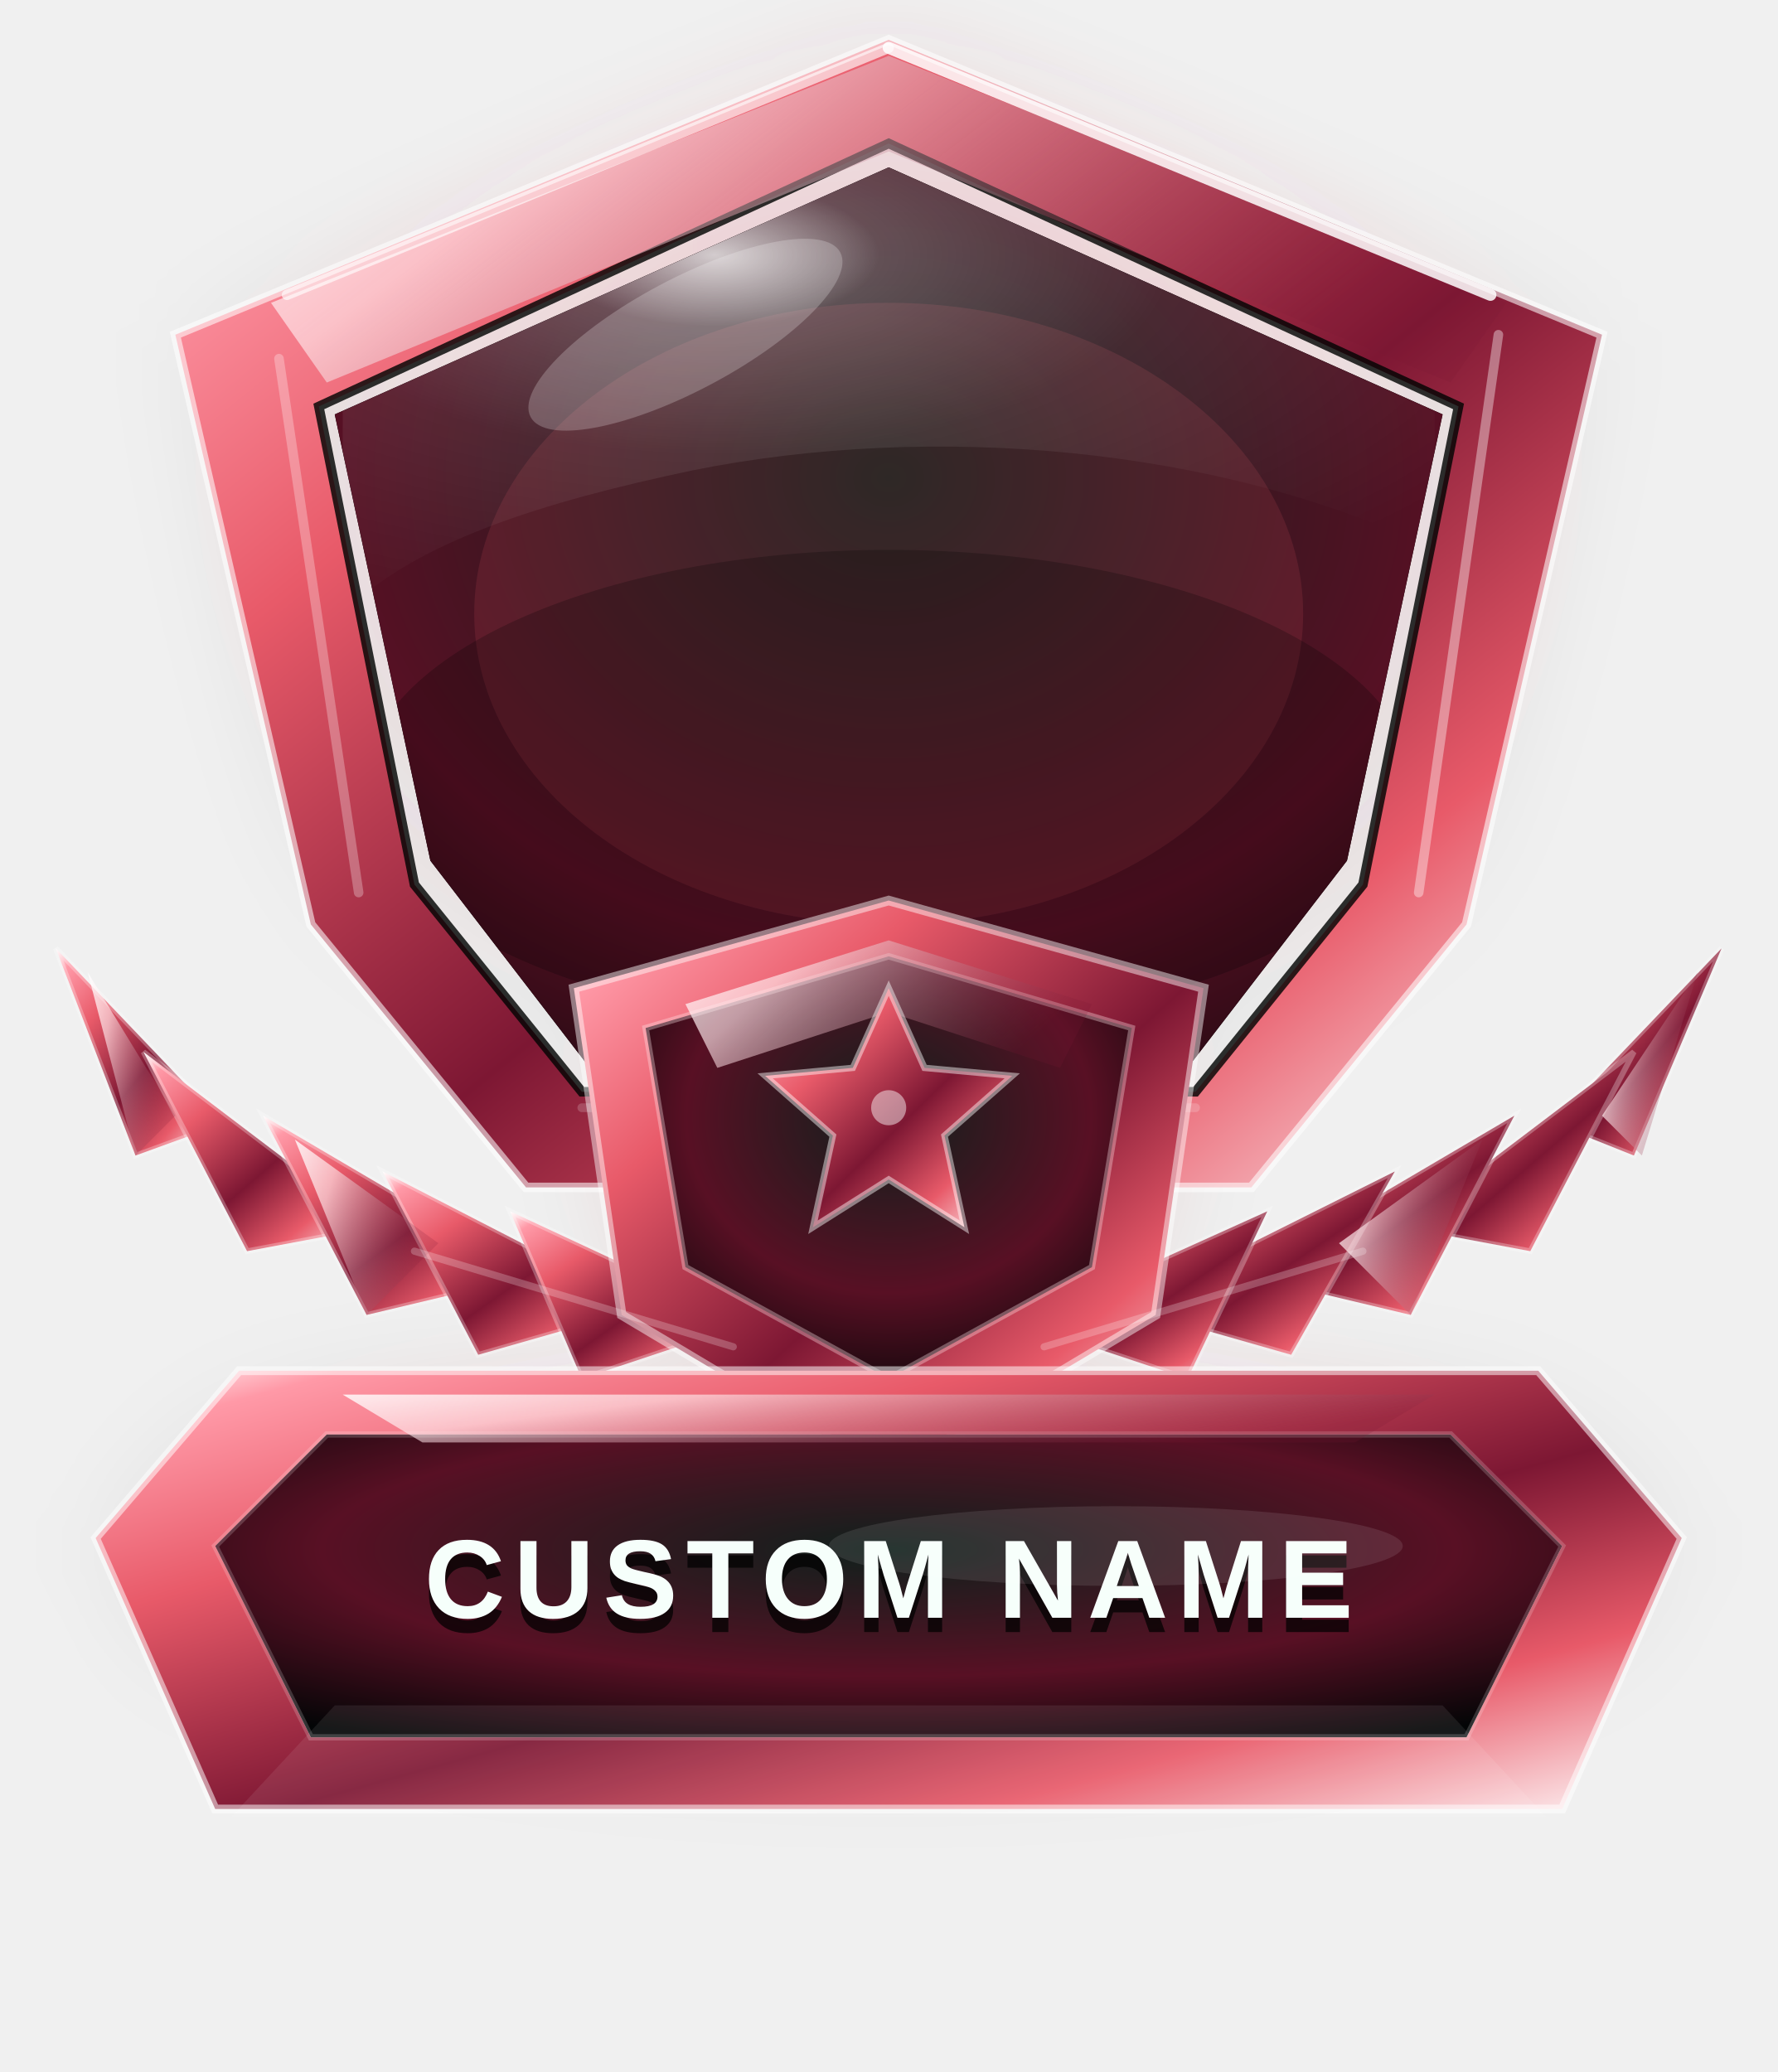
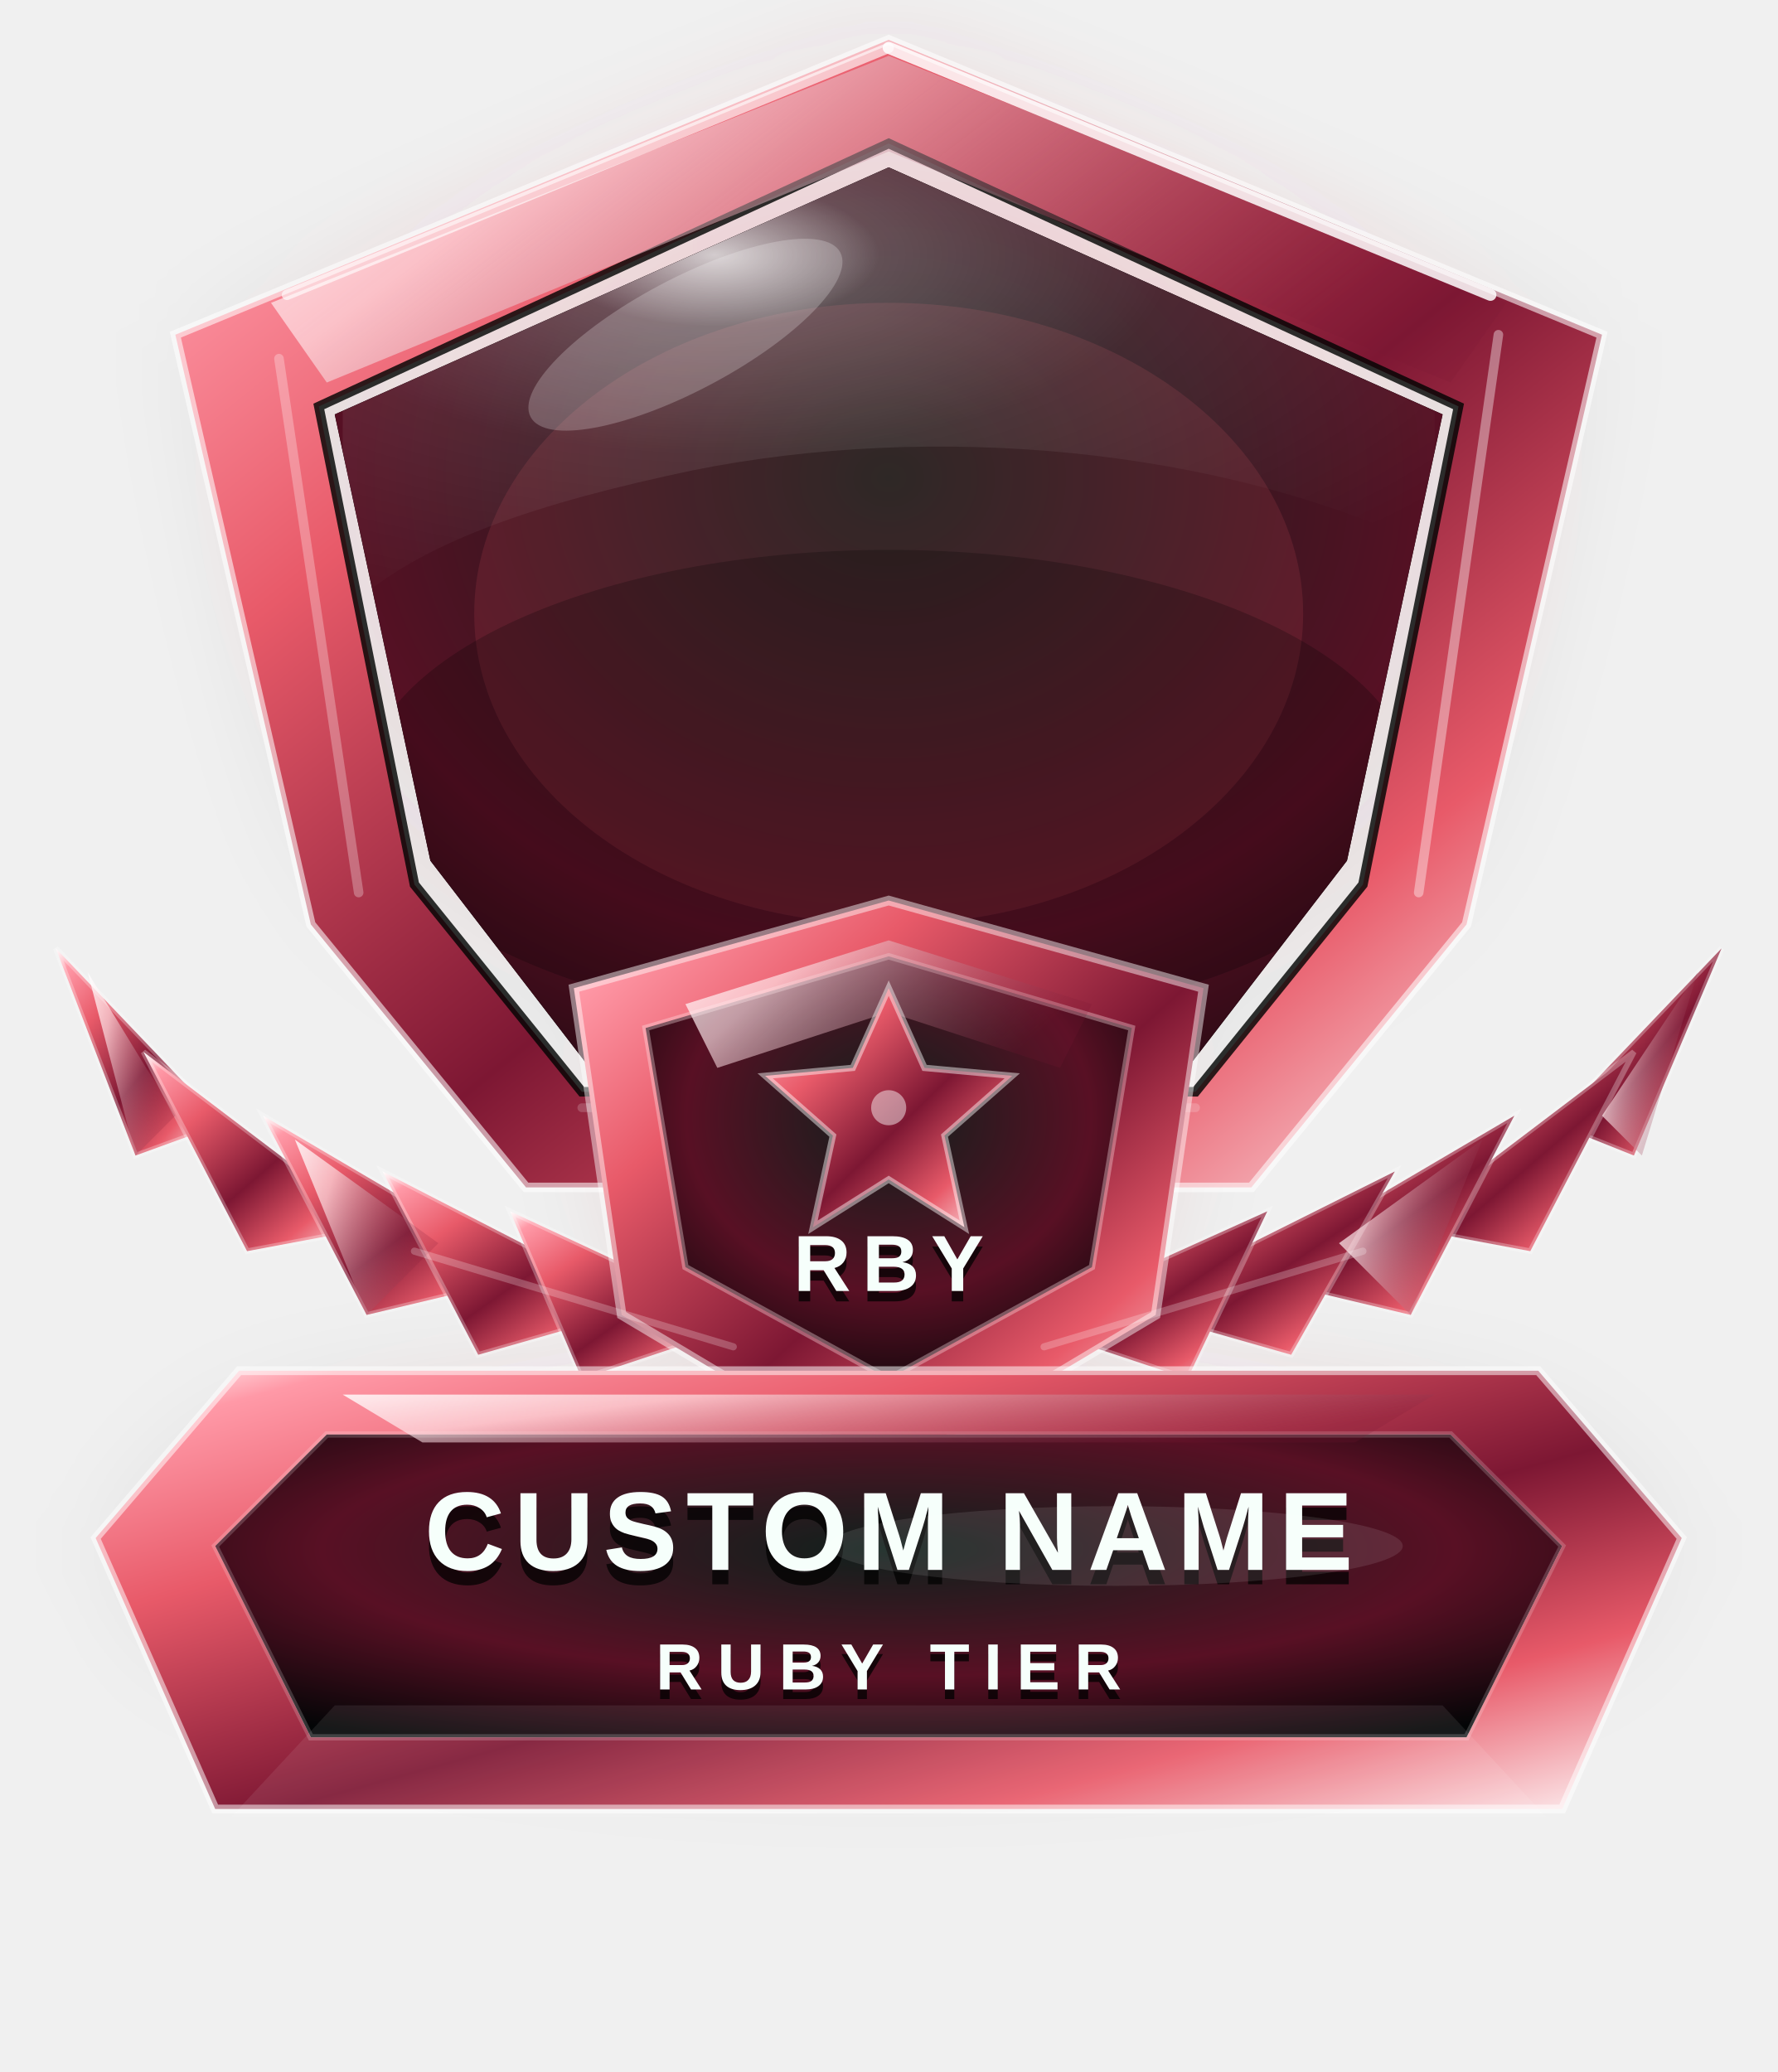
<svg xmlns="http://www.w3.org/2000/svg" viewBox="0 0 223 260" width="223" height="260" role="img" aria-labelledby="badge-ruby-title badge-ruby-desc" data-level="RUBY">
  <defs>
    <linearGradient id="badge-ruby-outerMetal" x1="0" y1="0" x2="1" y2="1">
      <stop offset="0" stop-color="#ffffff" />
      <stop offset="0.08" stop-color="#ff99a7" />
      <stop offset="0.28" stop-color="#e85a69" />
      <stop offset="0.56" stop-color="#7d1733" />
      <stop offset="0.78" stop-color="#e85a69" />
      <stop offset="1" stop-color="#ffffff" />
    </linearGradient>
    <linearGradient id="badge-ruby-facetMetal" x1="0" y1="0" x2="1" y2="0.35">
      <stop offset="0" stop-color="#ffffff" stop-opacity="0.82" />
      <stop offset="0.3" stop-color="#ffe9ec" stop-opacity="0.64" />
      <stop offset="1" stop-color="#7d1733" stop-opacity="0.18" />
    </linearGradient>
    <radialGradient id="badge-ruby-innerPanel" cx="50%" cy="38%" r="72%">
      <stop offset="0" stop-color="#10201c" />
      <stop offset="0.58" stop-color="#581024" />
      <stop offset="1" stop-color="#030506" />
    </radialGradient>
    <radialGradient id="badge-ruby-photoGlow" cx="50%" cy="40%" r="55%">
      <stop offset="0" stop-color="#b92a4c" stop-opacity="0.28" />
      <stop offset="0.55" stop-color="#e85a69" stop-opacity="0.14" />
      <stop offset="1" stop-color="#000000" stop-opacity="0" />
    </radialGradient>
    <radialGradient id="badge-ruby-glassShine" cx="34%" cy="24%" r="84%">
      <stop offset="0" stop-color="#ffffff" stop-opacity="0.78" />
      <stop offset="0.18" stop-color="#ffffff" stop-opacity="0.24" />
      <stop offset="0.5" stop-color="#ffffff" stop-opacity="0.08" />
      <stop offset="1" stop-color="#ffffff" stop-opacity="0" />
    </radialGradient>
    <filter id="badge-ruby-softGlow" x="-30%" y="-30%" width="160%" height="160%">
      <feGaussianBlur stdDeviation="6" />
    </filter>
    <clipPath id="badge-ruby-photoClip">
      <path d="M111.5 21 L181 52 L169 108 L149 134 L128 134 L121 118 L102 118 L95 134 L74 134 L54 108 L42 52 Z" />
    </clipPath>
    <path id="badge-ruby-frameOuter" d="M111.5 5 L201 42 L184 116 L157 149 L137 149 L130 133 L93 133 L86 149 L66 149 L39 116 L22 42 Z" />
    <path id="badge-ruby-frameInner" d="M111.5 18 L183 51 L171 111 L150 137 L128 137 L121 121 L102 121 L95 137 L73 137 L52 111 L40 51 Z" />
    <path id="badge-ruby-nameplateOuter" d="M30 172 L193 172 L211 193 L196 227 L27 227 L12 193 Z" />
    <path id="badge-ruby-nameplateInner" d="M41 180 L182 180 L196 194 L184 218 L39 218 L27 194 Z" />
    <path id="badge-ruby-crestOuter" d="M111.5 113 L151 124 L145 165 L111.5 185 L78 165 L72 124 Z" />
    <path id="badge-ruby-crestInner" d="M111.5 120 L142 129 L137 159 L111.5 173 L86 159 L81 129 Z" />
    <path id="badge-ruby-star" d="M111.5 124 L116 134 L127 135 L118.5 142.5 L121 154 L111.5 148 L102 154 L104.5 142.5 L96 135 L107 134 Z" />
    <path id="badge-ruby-leafLeft1" d="M7 119 L28 141 L17 145 Z" />
    <path id="badge-ruby-leafLeft2" d="M18 132 L47 154 L31 157 Z" />
    <path id="badge-ruby-leafLeft3" d="M33 140 L67 160 L46 165 Z" />
    <path id="badge-ruby-leafLeft4" d="M48 147 L81 164 L60 170 Z" />
    <path id="badge-ruby-leafLeft5" d="M64 152 L94 166 L73 173 Z" />
    <path id="badge-ruby-leafRight1" d="M216 119 L205 145 L195 141 Z" />
    <path id="badge-ruby-leafRight2" d="M205 132 L192 157 L176 154 Z" />
    <path id="badge-ruby-leafRight3" d="M190 140 L177 165 L156 160 Z" />
    <path id="badge-ruby-leafRight4" d="M175 147 L162 170 L141 164 Z" />
    <path id="badge-ruby-leafRight5" d="M159 152 L149 173 L128 166 Z" />
  </defs>
  <g id="badge-ruby-glowGroup" filter="url(#badge-ruby-softGlow)">
    <use href="#badge-ruby-frameOuter" fill="url(#badge-ruby-photoGlow)" />
    <use href="#badge-ruby-nameplateOuter" fill="url(#badge-ruby-photoGlow)" />
    <use href="#badge-ruby-crestOuter" fill="url(#badge-ruby-photoGlow)" />
  </g>
  <g id="badge-ruby-photoAreaGroup">
    <image aria-hidden="true" focusable="false" data-portrait-slot="true" id="badge-ruby-portraitImage" href="" x="28" y="8" width="167" height="138" preserveAspectRatio="xMidYMid slice" clip-path="url(#badge-ruby-photoClip)" />
    <g clip-path="url(#badge-ruby-photoClip)">
      <rect x="26" y="6" width="171" height="142" fill="#000000" />
      <rect x="26" y="6" width="171" height="142" fill="url(#badge-ruby-innerPanel)" />
      <ellipse cx="111.5" cy="77" rx="52" ry="39" fill="#e85a69" fill-opacity="0.14" />
      <ellipse cx="111.5" cy="99" rx="66" ry="30" fill="#000000" fill-opacity="0.22" />
      <path d="M43 28 C79 13 120 14 180 35 L180 69 C153 56 117 53 87 59 C68 63 52 68 43 77 Z" fill="url(#badge-ruby-glassShine)" />
    </g>
  </g>
  <g id="badge-ruby-frameGroup">
    <path d="M111.5 5 L201 42 L184 116 L157 149 L137 149 L130 133 L93 133 L86 149 L66 149 L39 116 L22 42 Z M111.5 18 L183 51 L171 111 L150 137 L128 137 L121 121 L102 121 L95 137 L73 137 L52 111 L40 51 Z" fill="url(#badge-ruby-outerMetal)" fill-rule="evenodd" />
    <use href="#badge-ruby-frameOuter" fill="none" stroke="#ffffff" stroke-opacity="0.56" stroke-width="1.2" />
    <use href="#badge-ruby-frameInner" fill="none" stroke="#020403" stroke-opacity="0.82" stroke-width="1.2" />
    <path d="M111.5 7 L189 38 L182 48 L111.5 19 L41 48 L34 38 Z" fill="url(#badge-ruby-facetMetal)" />
    <path d="M35 45 L45 112" stroke="#ffffff" stroke-opacity="0.28" stroke-width="1.2" stroke-linecap="round" />
    <path d="M188 42 L178 112" stroke="#ffffff" stroke-opacity="0.38" stroke-width="1.2" stroke-linecap="round" />
    <path d="M73 139 L95 139" stroke="#ffffff" stroke-opacity="0.18" stroke-width="1.1" stroke-linecap="round" />
    <path d="M128 139 L150 139" stroke="#ffffff" stroke-opacity="0.18" stroke-width="1.1" stroke-linecap="round" />
  </g>
  <g id="badge-ruby-laurelsGroup">
    <g fill="url(#badge-ruby-outerMetal)" stroke="#ffffff" stroke-opacity="0.28" stroke-width="0.7">
      <use href="#badge-ruby-leafLeft1" />
      <use href="#badge-ruby-leafLeft2" />
      <use href="#badge-ruby-leafLeft3" />
      <use href="#badge-ruby-leafLeft4" />
      <use href="#badge-ruby-leafLeft5" />
      <use href="#badge-ruby-leafRight1" />
      <use href="#badge-ruby-leafRight2" />
      <use href="#badge-ruby-leafRight3" />
      <use href="#badge-ruby-leafRight4" />
      <use href="#badge-ruby-leafRight5" />
    </g>
    <g fill="url(#badge-ruby-facetMetal)">
      <path d="M11 122 L22 140 L17 145 Z" />
      <path d="M213 122 L206 145 L201 140 Z" />
      <path d="M37 143 L55 156 L46 165 Z" />
      <path d="M186 143 L177 165 L168 156 Z" />
    </g>
  </g>
  <g id="badge-ruby-crestGroup">
    <path d="M111.5 113 L151 124 L145 165 L111.5 185 L78 165 L72 124 Z" fill="url(#badge-ruby-outerMetal)" />
    <use href="#badge-ruby-crestOuter" fill="none" stroke="#ffffff" stroke-opacity="0.46" stroke-width="1.2" />
    <use href="#badge-ruby-crestInner" fill="url(#badge-ruby-innerPanel)" />
    <use href="#badge-ruby-crestInner" fill="none" stroke="#ffe9ec" stroke-opacity="0.34" stroke-width="0.8" />
    <path d="M86 126 L111.5 118 L137 126 L133 134 L111.5 127 L90 134 Z" fill="url(#badge-ruby-facetMetal)" />
    <use href="#badge-ruby-star" fill="url(#badge-ruby-outerMetal)" />
    <use href="#badge-ruby-star" fill="none" stroke="#ffffff" stroke-opacity="0.45" stroke-width="0.8" />
    <circle cx="111.5" cy="139" r="2.2" fill="#ffffff" fill-opacity="0.46" />
  </g>
+   <g id="badge-ruby-rankGroup">
+     <text id="badge-ruby-rankShadow" data-rank-code-slot="true" x="111.5" y="162" text-anchor="middle" font-family="'Orbitron', 'Montserrat', 'Arial', sans-serif" font-size="10" font-weight="800" letter-spacing="1.4" fill="#000000" fill-opacity="0.72" transform="translate(0 1.3)">RBY</text>
+     <text id="badge-ruby-rankText" data-rank-code-slot="true" x="111.5" y="162" text-anchor="middle" font-family="'Orbitron', 'Montserrat', 'Arial', sans-serif" font-size="10" font-weight="800" letter-spacing="1.4" fill="#f6fffb">RBY</text>
+   </g>
  <g id="badge-ruby-nameplateGroup">
    <path d="M30 172 L193 172 L211 193 L196 227 L27 227 L12 193 Z M41 180 L182 180 L196 194 L184 218 L39 218 L27 194 Z" fill="url(#badge-ruby-outerMetal)" fill-rule="evenodd" />
    <use href="#badge-ruby-nameplateOuter" fill="none" stroke="#ffffff" stroke-opacity="0.52" stroke-width="1.1" />
    <use href="#badge-ruby-nameplateInner" fill="url(#badge-ruby-innerPanel)" />
    <use href="#badge-ruby-nameplateInner" fill="none" stroke="#ffffff" stroke-opacity="0.18" stroke-width="0.8" />
    <path d="M43 175 L180 175 L170 181 L53 181 Z" fill="url(#badge-ruby-facetMetal)" />
    <path d="M29 228 L42 214 L181 214 L194 228 Z" fill="#ffffff" fill-opacity="0.08" />
  </g>
  <g id="badge-ruby-labelGroup">
-     <text id="badge-ruby-labelShadow" data-name-slot="true" x="111.5" y="203" text-anchor="middle" font-family="'Orbitron', 'Montserrat', 'Arial', sans-serif" font-size="14" font-weight="700" letter-spacing="1.1" fill="#000000" fill-opacity="0.72" transform="translate(0 1.8)">CUSTOM NAME</text>
-     <text id="badge-ruby-labelText" data-name-slot="true" x="111.5" y="203" text-anchor="middle" font-family="'Orbitron', 'Montserrat', 'Arial', sans-serif" font-size="14" font-weight="700" letter-spacing="1.1" fill="#f6fffb">CUSTOM NAME</text>
+     <text id="badge-ruby-labelShadow" data-name-slot="true" x="111.5" y="197" text-anchor="middle" font-family="'Orbitron', 'Montserrat', 'Arial', sans-serif" font-size="14" font-weight="700" letter-spacing="1.1" fill="#000000" fill-opacity="0.72" transform="translate(0 1.8)">CUSTOM NAME</text>
+     <text id="badge-ruby-labelText" data-name-slot="true" x="111.5" y="197" text-anchor="middle" font-family="'Orbitron', 'Montserrat', 'Arial', sans-serif" font-size="14" font-weight="700" letter-spacing="1.1" fill="#f6fffb">CUSTOM NAME</text>
+     <text id="badge-ruby-rankTitleShadow" data-rank-slot="true" x="111.5" y="212" text-anchor="middle" font-family="'Orbitron', 'Montserrat', 'Arial', sans-serif" font-size="8.2" font-weight="700" letter-spacing="1.8" fill="#000000" fill-opacity="0.74" transform="translate(0 1.2)">RUBY TIER</text>
+     <text id="badge-ruby-rankTitleText" data-rank-slot="true" x="111.5" y="212" text-anchor="middle" font-family="'Orbitron', 'Montserrat', 'Arial', sans-serif" font-size="8.2" font-weight="700" letter-spacing="1.8" fill="#f6fffb">RUBY TIER</text>
  </g>
  <g id="badge-ruby-highlightsGroup" pointer-events="none">
    <path d="M111.5 6 L187 37" stroke="#ffffff" stroke-opacity="0.85" stroke-width="1.5" stroke-linecap="round" />
    <path d="M111.5 6 L36 37" stroke="#ffffff" stroke-opacity="0.64" stroke-width="1.3" stroke-linecap="round" />
    <path d="M52 157 L92 169" stroke="#ffffff" stroke-opacity="0.23" stroke-width="0.9" stroke-linecap="round" />
    <path d="M171 157 L131 169" stroke="#ffffff" stroke-opacity="0.23" stroke-width="0.9" stroke-linecap="round" />
    <ellipse cx="86" cy="42" rx="22" ry="7" transform="rotate(-28 86 42)" fill="#ffffff" fill-opacity="0.22" />
    <ellipse cx="140" cy="194" rx="36" ry="5" fill="#ffffff" fill-opacity="0.1" />
  </g>
</svg>
